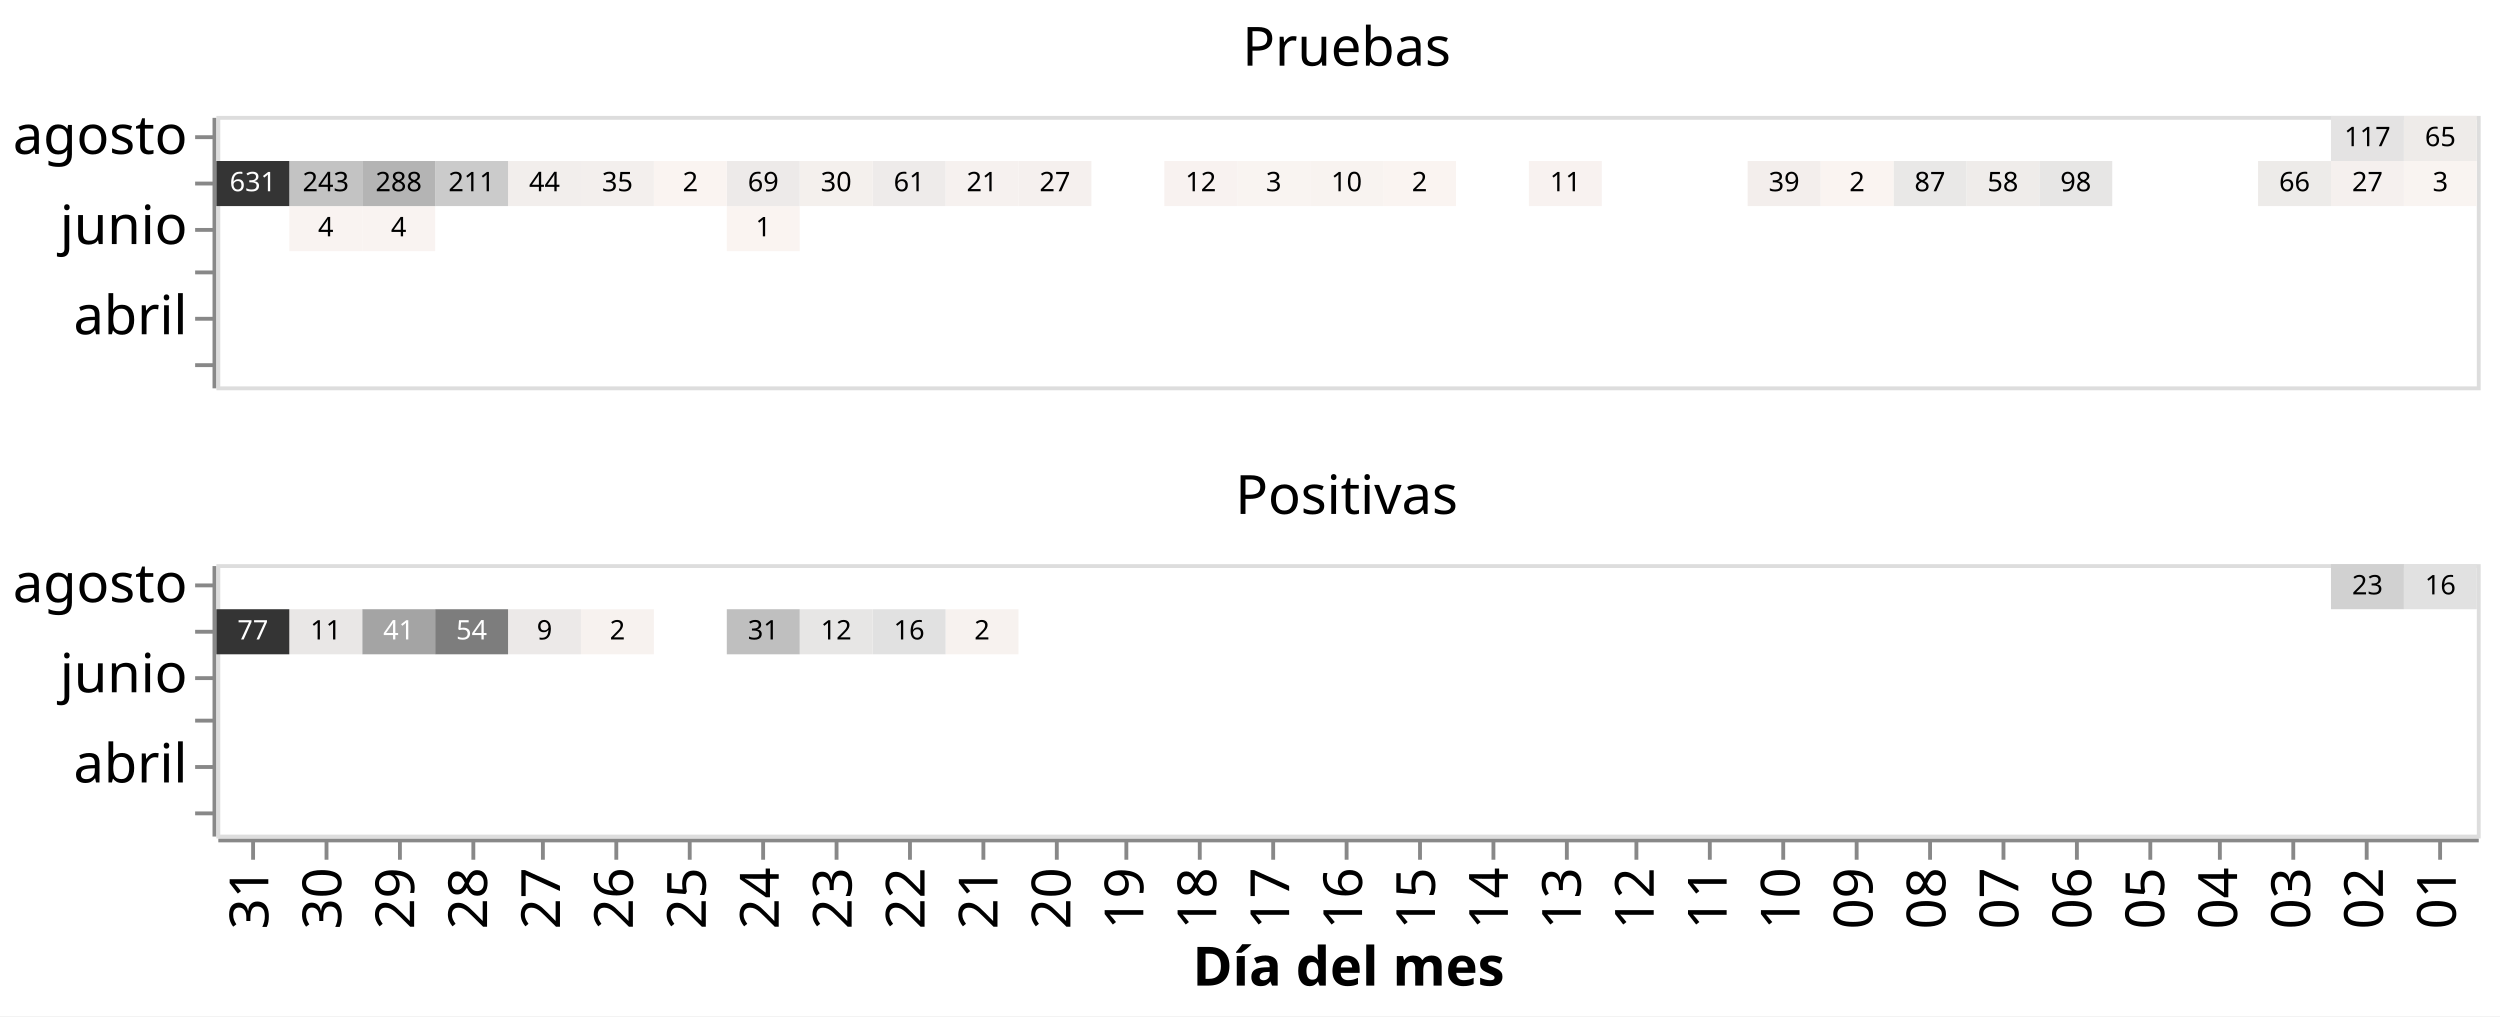
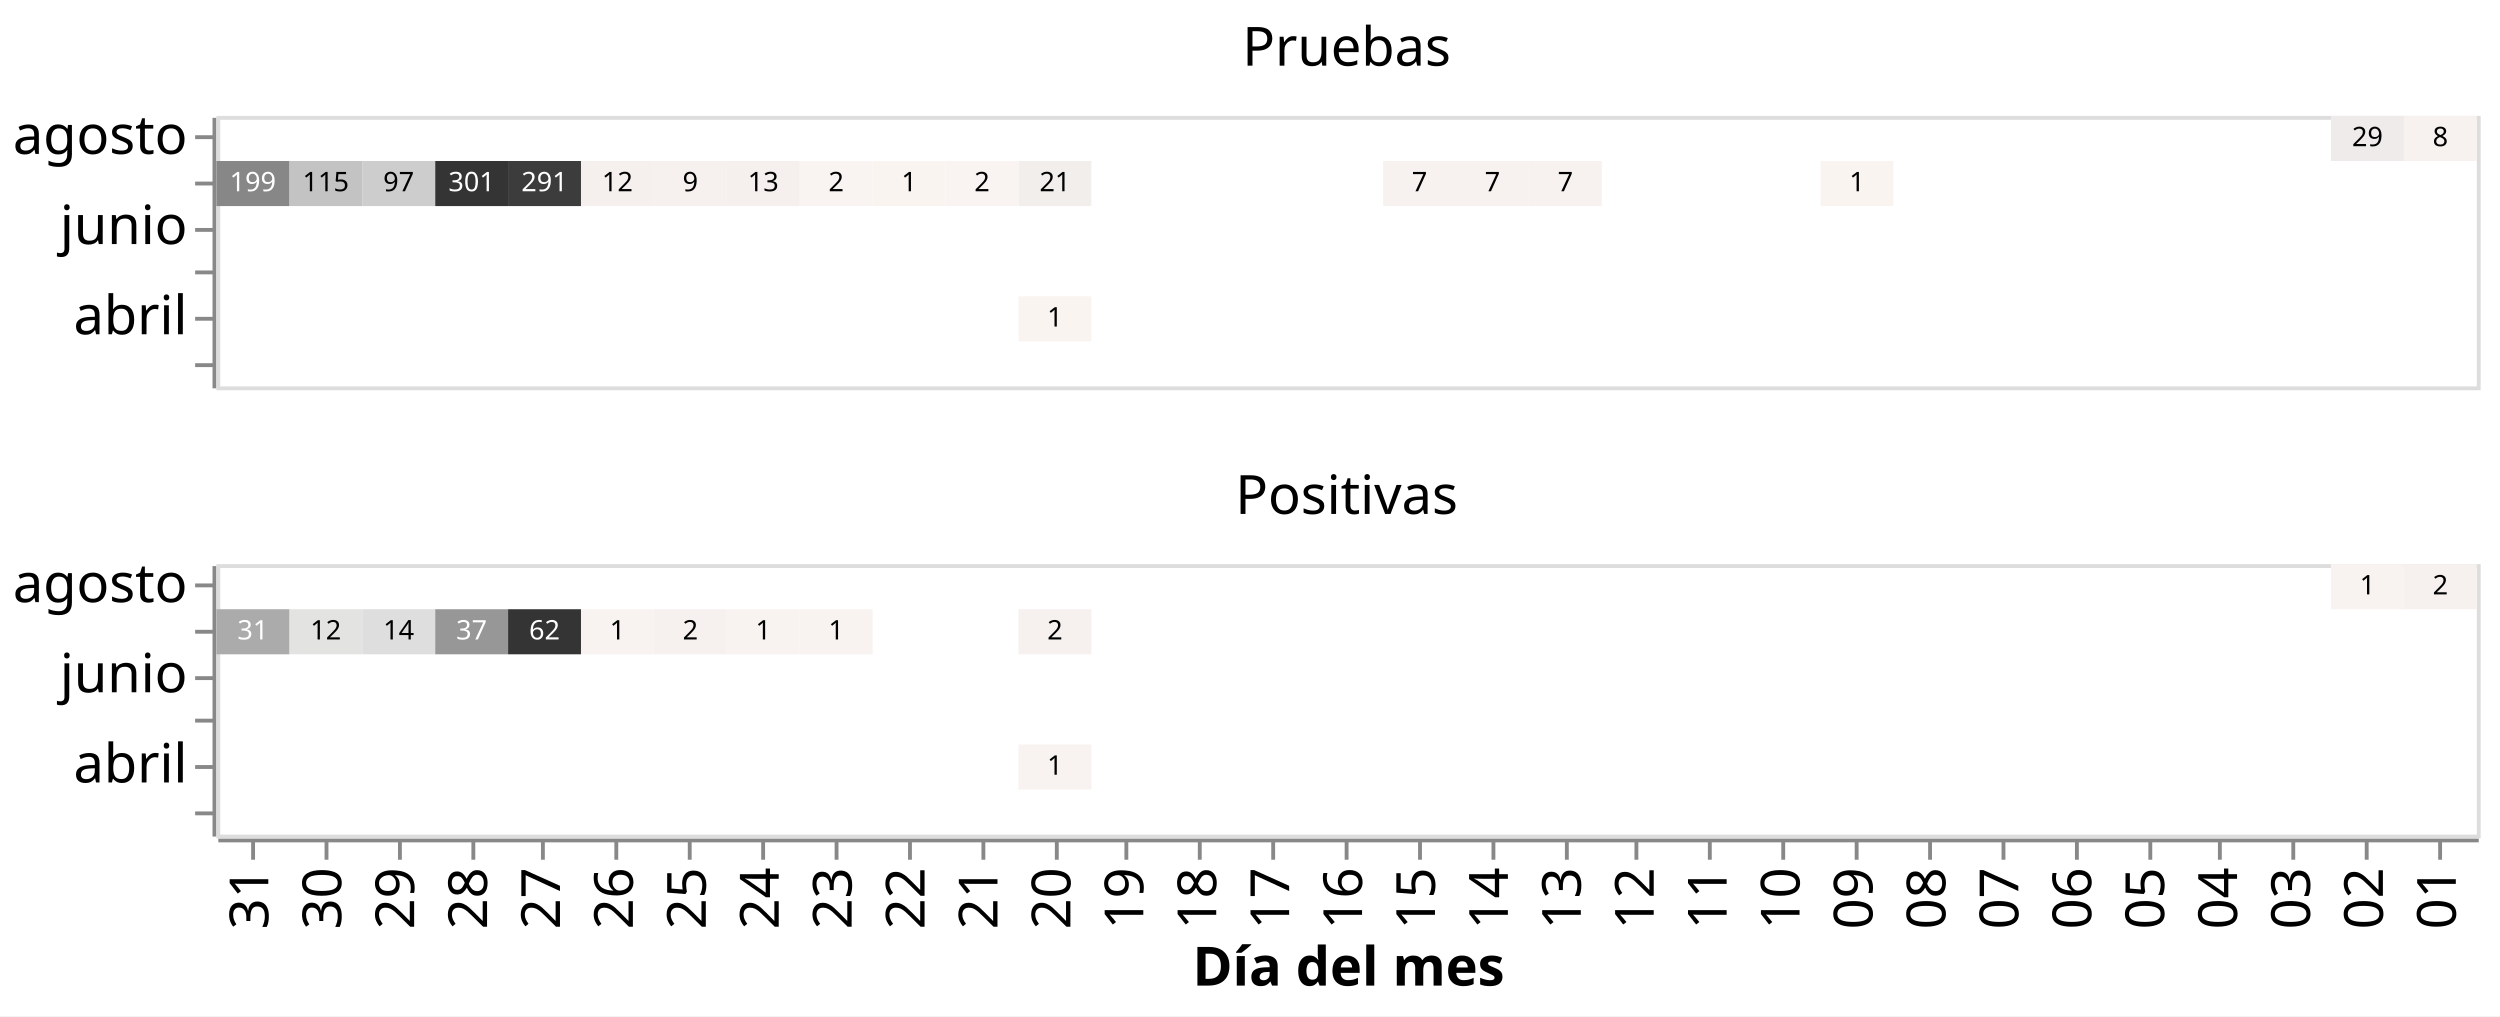
<svg xmlns="http://www.w3.org/2000/svg" class="marks" width="647" height="263" viewBox="0 0 647 263" version="1.1">
  <rect width="647" height="263" style="fill: white;" />
  <g transform="translate(56,30)">
    <g class="mark-group role-frame root">
      <g transform="translate(0,0)">
        <path class="background" d="M0,0h0v0h0Z" style="fill: none;" />
        <g>
          <g class="mark-group role-row-header row_header">
            <g transform="translate(-1,0)">
              <path class="background" d="M0,0h0v70h0Z" style="fill: none;" />
              <g>
                <g class="mark-group role-axis">
                  <g transform="translate(0.5,0.5)">
                    <path class="background" d="M0,0h0v0h0Z" style="pointer-events: none; fill: none;" />
                    <g>
                      <g class="mark-rule role-axis-tick" style="pointer-events: none;">
                        <line transform="translate(0,5)" x2="-5" y2="0" style="fill: none; stroke: #888; stroke-width: 1; opacity: 1;" />
                        <line transform="translate(0,17)" x2="-5" y2="0" style="fill: none; stroke: #888; stroke-width: 1; opacity: 1;" />
                        <line transform="translate(0,29)" x2="-5" y2="0" style="fill: none; stroke: #888; stroke-width: 1; opacity: 1;" />
                        <line transform="translate(0,40)" x2="-5" y2="0" style="fill: none; stroke: #888; stroke-width: 1; opacity: 1;" />
                        <line transform="translate(0,52)" x2="-5" y2="0" style="fill: none; stroke: #888; stroke-width: 1; opacity: 1;" />
                        <line transform="translate(0,64)" x2="-5" y2="0" style="fill: none; stroke: #888; stroke-width: 1; opacity: 1;" />
                      </g>
                      <g class="mark-text role-axis-label" style="pointer-events: none;">
                        <text text-anchor="end" transform="translate(-7,9.333333)" style="font-family: sans-serif; font-size: 14px; fill: #000; opacity: 1;">agosto</text>
                        <text text-anchor="end" transform="translate(-7,21)" style="font-family: sans-serif; font-size: 14px; fill: #000; opacity: 0;">julio</text>
                        <text text-anchor="end" transform="translate(-7,32.66667)" style="font-family: sans-serif; font-size: 14px; fill: #000; opacity: 1;">junio</text>
                        <text text-anchor="end" transform="translate(-7,44.33333)" style="font-family: sans-serif; font-size: 14px; fill: #000; opacity: 0;">mayo</text>
                        <text text-anchor="end" transform="translate(-7,56)" style="font-family: sans-serif; font-size: 14px; fill: #000; opacity: 1;">abril</text>
                        <text text-anchor="end" transform="translate(-7,67.66667)" style="font-family: sans-serif; font-size: 14px; fill: #000; opacity: 0;">marzo</text>
                      </g>
                      <g class="mark-rule role-axis-domain" style="pointer-events: none;">
                        <line transform="translate(0,0)" x2="0" y2="70" style="fill: none; stroke: #888; stroke-width: 1; opacity: 1;" />
                      </g>
                    </g>
                    <path class="foreground" d="" style="pointer-events: none; display: none; fill: none;" />
                  </g>
                </g>
              </g>
              <path class="foreground" d="" style="display: none; fill: none;" />
            </g>
            <g transform="translate(-1,116)">
              <path class="background" d="M0,0h0v70h0Z" style="fill: none;" />
              <g>
                <g class="mark-group role-axis">
                  <g transform="translate(0.5,0.5)">
                    <path class="background" d="M0,0h0v0h0Z" style="pointer-events: none; fill: none;" />
                    <g>
                      <g class="mark-rule role-axis-tick" style="pointer-events: none;">
                        <line transform="translate(0,5)" x2="-5" y2="0" style="fill: none; stroke: #888; stroke-width: 1; opacity: 1;" />
                        <line transform="translate(0,17)" x2="-5" y2="0" style="fill: none; stroke: #888; stroke-width: 1; opacity: 1;" />
                        <line transform="translate(0,29)" x2="-5" y2="0" style="fill: none; stroke: #888; stroke-width: 1; opacity: 1;" />
                        <line transform="translate(0,40)" x2="-5" y2="0" style="fill: none; stroke: #888; stroke-width: 1; opacity: 1;" />
                        <line transform="translate(0,52)" x2="-5" y2="0" style="fill: none; stroke: #888; stroke-width: 1; opacity: 1;" />
                        <line transform="translate(0,64)" x2="-5" y2="0" style="fill: none; stroke: #888; stroke-width: 1; opacity: 1;" />
                      </g>
                      <g class="mark-text role-axis-label" style="pointer-events: none;">
                        <text text-anchor="end" transform="translate(-7,9.333333)" style="font-family: sans-serif; font-size: 14px; fill: #000; opacity: 1;">agosto</text>
                        <text text-anchor="end" transform="translate(-7,21)" style="font-family: sans-serif; font-size: 14px; fill: #000; opacity: 0;">julio</text>
                        <text text-anchor="end" transform="translate(-7,32.66667)" style="font-family: sans-serif; font-size: 14px; fill: #000; opacity: 1;">junio</text>
                        <text text-anchor="end" transform="translate(-7,44.33333)" style="font-family: sans-serif; font-size: 14px; fill: #000; opacity: 0;">mayo</text>
                        <text text-anchor="end" transform="translate(-7,56)" style="font-family: sans-serif; font-size: 14px; fill: #000; opacity: 1;">abril</text>
                        <text text-anchor="end" transform="translate(-7,67.66667)" style="font-family: sans-serif; font-size: 14px; fill: #000; opacity: 0;">marzo</text>
                      </g>
                      <g class="mark-rule role-axis-domain" style="pointer-events: none;">
                        <line transform="translate(0,0)" x2="0" y2="70" style="fill: none; stroke: #888; stroke-width: 1; opacity: 1;" />
                      </g>
                    </g>
                    <path class="foreground" d="" style="pointer-events: none; display: none; fill: none;" />
                  </g>
                </g>
              </g>
              <path class="foreground" d="" style="display: none; fill: none;" />
            </g>
          </g>
          <g class="mark-group role-column-footer column_footer">
            <g transform="translate(0,187)">
              <path class="background" d="M0,0h585v0h-585Z" style="fill: none;" />
              <g>
                <g class="mark-group role-axis">
                  <g transform="translate(0.5,0.5)">
                    <path class="background" d="M0,0h0v0h0Z" style="pointer-events: none; fill: none;" />
                    <g>
                      <g class="mark-rule role-axis-tick" style="pointer-events: none;">
                        <line transform="translate(9,0)" x2="0" y2="5" style="fill: none; stroke: #888; stroke-width: 1; opacity: 1;" />
                        <line transform="translate(28,0)" x2="0" y2="5" style="fill: none; stroke: #888; stroke-width: 1; opacity: 1;" />
                        <line transform="translate(47,0)" x2="0" y2="5" style="fill: none; stroke: #888; stroke-width: 1; opacity: 1;" />
                        <line transform="translate(66,0)" x2="0" y2="5" style="fill: none; stroke: #888; stroke-width: 1; opacity: 1;" />
                        <line transform="translate(84,0)" x2="0" y2="5" style="fill: none; stroke: #888; stroke-width: 1; opacity: 1;" />
                        <line transform="translate(103,0)" x2="0" y2="5" style="fill: none; stroke: #888; stroke-width: 1; opacity: 1;" />
                        <line transform="translate(122,0)" x2="0" y2="5" style="fill: none; stroke: #888; stroke-width: 1; opacity: 1;" />
                        <line transform="translate(141,0)" x2="0" y2="5" style="fill: none; stroke: #888; stroke-width: 1; opacity: 1;" />
                        <line transform="translate(160,0)" x2="0" y2="5" style="fill: none; stroke: #888; stroke-width: 1; opacity: 1;" />
                        <line transform="translate(179,0)" x2="0" y2="5" style="fill: none; stroke: #888; stroke-width: 1; opacity: 1;" />
                        <line transform="translate(198,0)" x2="0" y2="5" style="fill: none; stroke: #888; stroke-width: 1; opacity: 1;" />
                        <line transform="translate(217,0)" x2="0" y2="5" style="fill: none; stroke: #888; stroke-width: 1; opacity: 1;" />
                        <line transform="translate(235,0)" x2="0" y2="5" style="fill: none; stroke: #888; stroke-width: 1; opacity: 1;" />
                        <line transform="translate(254,0)" x2="0" y2="5" style="fill: none; stroke: #888; stroke-width: 1; opacity: 1;" />
                        <line transform="translate(273,0)" x2="0" y2="5" style="fill: none; stroke: #888; stroke-width: 1; opacity: 1;" />
                        <line transform="translate(292,0)" x2="0" y2="5" style="fill: none; stroke: #888; stroke-width: 1; opacity: 1;" />
                        <line transform="translate(311,0)" x2="0" y2="5" style="fill: none; stroke: #888; stroke-width: 1; opacity: 1;" />
                        <line transform="translate(330,0)" x2="0" y2="5" style="fill: none; stroke: #888; stroke-width: 1; opacity: 1;" />
                        <line transform="translate(349,0)" x2="0" y2="5" style="fill: none; stroke: #888; stroke-width: 1; opacity: 1;" />
                        <line transform="translate(367,0)" x2="0" y2="5" style="fill: none; stroke: #888; stroke-width: 1; opacity: 1;" />
                        <line transform="translate(386,0)" x2="0" y2="5" style="fill: none; stroke: #888; stroke-width: 1; opacity: 1;" />
                        <line transform="translate(405,0)" x2="0" y2="5" style="fill: none; stroke: #888; stroke-width: 1; opacity: 1;" />
                        <line transform="translate(424,0)" x2="0" y2="5" style="fill: none; stroke: #888; stroke-width: 1; opacity: 1;" />
                        <line transform="translate(443,0)" x2="0" y2="5" style="fill: none; stroke: #888; stroke-width: 1; opacity: 1;" />
                        <line transform="translate(462,0)" x2="0" y2="5" style="fill: none; stroke: #888; stroke-width: 1; opacity: 1;" />
                        <line transform="translate(481,0)" x2="0" y2="5" style="fill: none; stroke: #888; stroke-width: 1; opacity: 1;" />
                        <line transform="translate(500,0)" x2="0" y2="5" style="fill: none; stroke: #888; stroke-width: 1; opacity: 1;" />
                        <line transform="translate(518,0)" x2="0" y2="5" style="fill: none; stroke: #888; stroke-width: 1; opacity: 1;" />
                        <line transform="translate(537,0)" x2="0" y2="5" style="fill: none; stroke: #888; stroke-width: 1; opacity: 1;" />
                        <line transform="translate(556,0)" x2="0" y2="5" style="fill: none; stroke: #888; stroke-width: 1; opacity: 1;" />
                        <line transform="translate(575,0)" x2="0" y2="5" style="fill: none; stroke: #888; stroke-width: 1; opacity: 1;" />
                      </g>
                      <g class="mark-text role-axis-label" style="pointer-events: none;">
                        <text text-anchor="end" transform="translate(8.935484,7) rotate(270) translate(0,4)" style="font-family: sans-serif; font-size: 14px; fill: #000; opacity: 1;">31</text>
                        <text text-anchor="end" transform="translate(27.80645,7) rotate(270) translate(0,4)" style="font-family: sans-serif; font-size: 14px; fill: #000; opacity: 1;">30</text>
                        <text text-anchor="end" transform="translate(46.67742,7) rotate(270) translate(0,4)" style="font-family: sans-serif; font-size: 14px; fill: #000; opacity: 1;">29</text>
                        <text text-anchor="end" transform="translate(65.54839,7) rotate(270) translate(0,4)" style="font-family: sans-serif; font-size: 14px; fill: #000; opacity: 1;">28</text>
                        <text text-anchor="end" transform="translate(84.41935,7) rotate(270) translate(0,4)" style="font-family: sans-serif; font-size: 14px; fill: #000; opacity: 1;">27</text>
                        <text text-anchor="end" transform="translate(103.2903,7) rotate(270) translate(0,4)" style="font-family: sans-serif; font-size: 14px; fill: #000; opacity: 1;">26</text>
                        <text text-anchor="end" transform="translate(122.1613,7) rotate(270) translate(0,4)" style="font-family: sans-serif; font-size: 14px; fill: #000; opacity: 1;">25</text>
                        <text text-anchor="end" transform="translate(141.0323,7) rotate(270) translate(0,4)" style="font-family: sans-serif; font-size: 14px; fill: #000; opacity: 1;">24</text>
                        <text text-anchor="end" transform="translate(159.9032,7) rotate(270) translate(0,4)" style="font-family: sans-serif; font-size: 14px; fill: #000; opacity: 1;">23</text>
                        <text text-anchor="end" transform="translate(178.7742,7) rotate(270) translate(0,4)" style="font-family: sans-serif; font-size: 14px; fill: #000; opacity: 1;">22</text>
                        <text text-anchor="end" transform="translate(197.6452,7) rotate(270) translate(0,4)" style="font-family: sans-serif; font-size: 14px; fill: #000; opacity: 1;">21</text>
                        <text text-anchor="end" transform="translate(216.5161,7) rotate(270) translate(0,4)" style="font-family: sans-serif; font-size: 14px; fill: #000; opacity: 1;">20</text>
                        <text text-anchor="end" transform="translate(235.3871,7) rotate(270) translate(0,4)" style="font-family: sans-serif; font-size: 14px; fill: #000; opacity: 1;">19</text>
                        <text text-anchor="end" transform="translate(254.2581,7) rotate(270) translate(0,4)" style="font-family: sans-serif; font-size: 14px; fill: #000; opacity: 1;">18</text>
                        <text text-anchor="end" transform="translate(273.129,7) rotate(270) translate(0,4)" style="font-family: sans-serif; font-size: 14px; fill: #000; opacity: 1;">17</text>
                        <text text-anchor="end" transform="translate(292,7) rotate(270) translate(0,4)" style="font-family: sans-serif; font-size: 14px; fill: #000; opacity: 1;">16</text>
                        <text text-anchor="end" transform="translate(310.871,7) rotate(270) translate(0,4)" style="font-family: sans-serif; font-size: 14px; fill: #000; opacity: 1;">15</text>
                        <text text-anchor="end" transform="translate(329.7419,7) rotate(270) translate(0,4)" style="font-family: sans-serif; font-size: 14px; fill: #000; opacity: 1;">14</text>
                        <text text-anchor="end" transform="translate(348.6129,7) rotate(270) translate(0,4)" style="font-family: sans-serif; font-size: 14px; fill: #000; opacity: 1;">13</text>
                        <text text-anchor="end" transform="translate(367.4839,7) rotate(270) translate(0,4)" style="font-family: sans-serif; font-size: 14px; fill: #000; opacity: 1;">12</text>
                        <text text-anchor="end" transform="translate(386.3548,7) rotate(270) translate(0,4)" style="font-family: sans-serif; font-size: 14px; fill: #000; opacity: 1;">11</text>
                        <text text-anchor="end" transform="translate(405.2258,7) rotate(270) translate(0,4)" style="font-family: sans-serif; font-size: 14px; fill: #000; opacity: 1;">10</text>
                        <text text-anchor="end" transform="translate(424.0968,7) rotate(270) translate(0,4)" style="font-family: sans-serif; font-size: 14px; fill: #000; opacity: 1;">09</text>
                        <text text-anchor="end" transform="translate(442.9677,7) rotate(270) translate(0,4)" style="font-family: sans-serif; font-size: 14px; fill: #000; opacity: 1;">08</text>
                        <text text-anchor="end" transform="translate(461.8387,7) rotate(270) translate(0,4)" style="font-family: sans-serif; font-size: 14px; fill: #000; opacity: 1;">07</text>
                        <text text-anchor="end" transform="translate(480.7097,7) rotate(270) translate(0,4)" style="font-family: sans-serif; font-size: 14px; fill: #000; opacity: 1;">06</text>
                        <text text-anchor="end" transform="translate(499.5806,7) rotate(270) translate(0,4)" style="font-family: sans-serif; font-size: 14px; fill: #000; opacity: 1;">05</text>
                        <text text-anchor="end" transform="translate(518.4516,7) rotate(270) translate(0,4)" style="font-family: sans-serif; font-size: 14px; fill: #000; opacity: 1;">04</text>
                        <text text-anchor="end" transform="translate(537.3226,7) rotate(270) translate(0,4)" style="font-family: sans-serif; font-size: 14px; fill: #000; opacity: 1;">03</text>
                        <text text-anchor="end" transform="translate(556.1935,7) rotate(270) translate(0,4)" style="font-family: sans-serif; font-size: 14px; fill: #000; opacity: 1;">02</text>
                        <text text-anchor="end" transform="translate(575.0645,7) rotate(270) translate(0,4)" style="font-family: sans-serif; font-size: 14px; fill: #000; opacity: 1;">01</text>
                      </g>
                      <g class="mark-rule role-axis-domain" style="pointer-events: none;">
                        <line transform="translate(0,0)" x2="585" y2="0" style="fill: none; stroke: #888; stroke-width: 1; opacity: 1;" />
                      </g>
                      <g class="mark-text role-axis-title" style="pointer-events: none;">
                        <text text-anchor="middle" transform="translate(292.5,37.57227)" style="font-family: sans-serif; font-size: 14px; font-weight: bold; fill: #000; opacity: 1;">Día del mes</text>
                      </g>
                    </g>
                    <path class="foreground" d="" style="pointer-events: none; display: none; fill: none;" />
                  </g>
                </g>
              </g>
              <path class="foreground" d="" style="display: none; fill: none;" />
            </g>
          </g>
          <g class="mark-group role-scope cell">
            <g transform="translate(0,0)">
              <path class="background" d="M0.5,0.5h585v70h-585Z" style="fill: none; stroke: #ddd;" />
              <g>
                <g class="mark-rect role-mark child_layer_0_marks">
-                   <path d="M132.097,23.333h18.871v11.667h-18.871Z" style="fill: rgb(250, 244, 241);" />
-                   <path d="M37.742,23.333h18.871v11.667h-18.871Z" style="fill: rgb(249, 243, 241);" />
-                   <path d="M18.871,23.333h18.871v11.667h-18.871Z" style="fill: rgb(249, 243, 241);" />
-                   <path d="M566.129,11.667h18.871v11.667h-18.871Z" style="fill: rgb(249, 244, 241);" />
-                   <path d="M547.258,11.667h18.871v11.667h-18.871Z" style="fill: rgb(245, 240, 238);" />
-                   <path d="M528.387,11.667h18.871v11.667h-18.871Z" style="fill: rgb(237, 235, 233);" />
-                   <path d="M471.774,11.667h18.871v11.667h-18.871Z" style="fill: rgb(231, 230, 229);" />
-                   <path d="M452.903,11.667h18.871v11.667h-18.871Z" style="fill: rgb(239, 236, 234);" />
-                   <path d="M434.032,11.667h18.871v11.667h-18.871Z" style="fill: rgb(233, 232, 231);" />
+                   <path d="M207.581,46.667h18.871v11.667h-18.871Z" style="fill: rgb(250, 244, 241);" />
                  <path d="M415.161,11.667h18.871v11.667h-18.871Z" style="fill: rgb(250, 244, 241);" />
-                   <path d="M396.29,11.667h18.871v11.667h-18.871Z" style="fill: rgb(243, 238, 236);" />
-                   <path d="M339.677,11.667h18.871v11.667h-18.871Z" style="fill: rgb(248, 242, 240);" />
-                   <path d="M301.935,11.667h18.871v11.667h-18.871Z" style="fill: rgb(250, 244, 241);" />
-                   <path d="M283.065,11.667h18.871v11.667h-18.871Z" style="fill: rgb(248, 243, 240);" />
-                   <path d="M264.194,11.667h18.871v11.667h-18.871Z" style="fill: rgb(249, 244, 241);" />
-                   <path d="M245.323,11.667h18.871v11.667h-18.871Z" style="fill: rgb(248, 242, 240);" />
-                   <path d="M207.581,11.667h18.871v11.667h-18.871Z" style="fill: rgb(245, 240, 238);" />
-                   <path d="M188.71,11.667h18.871v11.667h-18.871Z" style="fill: rgb(246, 241, 239);" />
-                   <path d="M169.839,11.667h18.871v11.667h-18.871Z" style="fill: rgb(238, 235, 234);" />
-                   <path d="M150.968,11.667h18.871v11.667h-18.871Z" style="fill: rgb(244, 240, 237);" />
-                   <path d="M132.097,11.667h18.871v11.667h-18.871Z" style="fill: rgb(237, 234, 233);" />
-                   <path d="M113.226,11.667h18.871v11.667h-18.871Z" style="fill: rgb(250, 244, 241);" />
-                   <path d="M94.355,11.667h18.871v11.667h-18.871Z" style="fill: rgb(243, 239, 237);" />
-                   <path d="M75.484,11.667h18.871v11.667h-18.871Z" style="fill: rgb(242, 238, 236);" />
-                   <path d="M56.613,11.667h18.871v11.667h-18.871Z" style="fill: rgb(203, 203, 203);" />
-                   <path d="M37.742,11.667h18.871v11.667h-18.871Z" style="fill: rgb(180, 180, 180);" />
+                   <path d="M339.677,11.667h18.871v11.667h-18.871Z" style="fill: rgb(247, 242, 239);" />
+                   <path d="M320.806,11.667h18.871v11.667h-18.871Z" style="fill: rgb(247, 242, 239);" />
+                   <path d="M301.935,11.667h18.871v11.667h-18.871Z" style="fill: rgb(247, 242, 239);" />
+                   <path d="M207.581,11.667h18.871v11.667h-18.871Z" style="fill: rgb(242, 238, 236);" />
+                   <path d="M188.71,11.667h18.871v11.667h-18.871Z" style="fill: rgb(249, 243, 241);" />
+                   <path d="M169.839,11.667h18.871v11.667h-18.871Z" style="fill: rgb(250, 244, 241);" />
+                   <path d="M150.968,11.667h18.871v11.667h-18.871Z" style="fill: rgb(249, 243, 241);" />
+                   <path d="M132.097,11.667h18.871v11.667h-18.871Z" style="fill: rgb(245, 240, 238);" />
+                   <path d="M113.226,11.667h18.871v11.667h-18.871Z" style="fill: rgb(246, 241, 239);" />
+                   <path d="M94.355,11.667h18.871v11.667h-18.871Z" style="fill: rgb(245, 240, 238);" />
+                   <path d="M75.484,11.667h18.871v11.667h-18.871Z" style="fill: rgb(60, 60, 60);" />
+                   <path d="M56.613,11.667h18.871v11.667h-18.871Z" style="fill: rgb(52, 52, 52);" />
+                   <path d="M37.742,11.667h18.871v11.667h-18.871Z" style="fill: rgb(205, 205, 205);" />
                  <path d="M18.871,11.667h18.871v11.667h-18.871Z" style="fill: rgb(195, 195, 195);" />
-                   <path d="M0,11.667h18.871v11.667h-18.871Z" style="fill: rgb(52, 52, 52);" />
-                   <path d="M566.129,0h18.871v11.667h-18.871Z" style="fill: rgb(238, 235, 233);" />
-                   <path d="M547.258,0h18.871v11.667h-18.871Z" style="fill: rgb(228, 227, 227);" />
+                   <path d="M0,11.667h18.871v11.667h-18.871Z" style="fill: rgb(135, 135, 135);" />
+                   <path d="M566.129,0h18.871v11.667h-18.871Z" style="fill: rgb(247, 242, 239);" />
+                   <path d="M547.258,0h18.871v11.667h-18.871Z" style="fill: rgb(238, 235, 234);" />
                </g>
                <g class="mark-text role-mark child_layer_1_marks">
-                   <text text-anchor="middle" transform="translate(141.5323,31.16667)" style="font-family: sans-serif; font-size: 7px; fill: black;">1</text>
-                   <text text-anchor="middle" transform="translate(47.17742,31.16667)" style="font-family: sans-serif; font-size: 7px; fill: black;">4</text>
-                   <text text-anchor="middle" transform="translate(28.30645,31.16667)" style="font-family: sans-serif; font-size: 7px; fill: black;">4</text>
-                   <text text-anchor="middle" transform="translate(575.5645,19.5)" style="font-family: sans-serif; font-size: 7px; fill: black;">3</text>
-                   <text text-anchor="middle" transform="translate(556.6935,19.5)" style="font-family: sans-serif; font-size: 7px; fill: black;">27</text>
-                   <text text-anchor="middle" transform="translate(537.8226,19.5)" style="font-family: sans-serif; font-size: 7px; fill: black;">66</text>
-                   <text text-anchor="middle" transform="translate(481.2097,19.5)" style="font-family: sans-serif; font-size: 7px; fill: black;">98</text>
-                   <text text-anchor="middle" transform="translate(462.3387,19.5)" style="font-family: sans-serif; font-size: 7px; fill: black;">58</text>
-                   <text text-anchor="middle" transform="translate(443.4677,19.5)" style="font-family: sans-serif; font-size: 7px; fill: black;">87</text>
-                   <text text-anchor="middle" transform="translate(424.5968,19.5)" style="font-family: sans-serif; font-size: 7px; fill: black;">2</text>
-                   <text text-anchor="middle" transform="translate(405.7258,19.5)" style="font-family: sans-serif; font-size: 7px; fill: black;">39</text>
-                   <text text-anchor="middle" transform="translate(349.1129,19.5)" style="font-family: sans-serif; font-size: 7px; fill: black;">11</text>
-                   <text text-anchor="middle" transform="translate(311.371,19.5)" style="font-family: sans-serif; font-size: 7px; fill: black;">2</text>
-                   <text text-anchor="middle" transform="translate(292.5,19.5)" style="font-family: sans-serif; font-size: 7px; fill: black;">10</text>
-                   <text text-anchor="middle" transform="translate(273.629,19.5)" style="font-family: sans-serif; font-size: 7px; fill: black;">3</text>
-                   <text text-anchor="middle" transform="translate(254.7581,19.5)" style="font-family: sans-serif; font-size: 7px; fill: black;">12</text>
-                   <text text-anchor="middle" transform="translate(217.0161,19.5)" style="font-family: sans-serif; font-size: 7px; fill: black;">27</text>
-                   <text text-anchor="middle" transform="translate(198.1452,19.5)" style="font-family: sans-serif; font-size: 7px; fill: black;">21</text>
-                   <text text-anchor="middle" transform="translate(179.2742,19.5)" style="font-family: sans-serif; font-size: 7px; fill: black;">61</text>
-                   <text text-anchor="middle" transform="translate(160.4032,19.5)" style="font-family: sans-serif; font-size: 7px; fill: black;">30</text>
-                   <text text-anchor="middle" transform="translate(141.5323,19.5)" style="font-family: sans-serif; font-size: 7px; fill: black;">69</text>
-                   <text text-anchor="middle" transform="translate(122.6613,19.5)" style="font-family: sans-serif; font-size: 7px; fill: black;">2</text>
-                   <text text-anchor="middle" transform="translate(103.7903,19.5)" style="font-family: sans-serif; font-size: 7px; fill: black;">35</text>
-                   <text text-anchor="middle" transform="translate(84.91935,19.5)" style="font-family: sans-serif; font-size: 7px; fill: black;">44</text>
-                   <text text-anchor="middle" transform="translate(66.04839,19.5)" style="font-family: sans-serif; font-size: 7px; fill: black;">211</text>
-                   <text text-anchor="middle" transform="translate(47.17742,19.5)" style="font-family: sans-serif; font-size: 7px; fill: black;">288</text>
-                   <text text-anchor="middle" transform="translate(28.30645,19.5)" style="font-family: sans-serif; font-size: 7px; fill: black;">243</text>
-                   <text text-anchor="middle" transform="translate(9.435484,19.5)" style="font-family: sans-serif; font-size: 7px; fill: white;">631</text>
-                   <text text-anchor="middle" transform="translate(575.5645,7.833333)" style="font-family: sans-serif; font-size: 7px; fill: black;">65</text>
-                   <text text-anchor="middle" transform="translate(556.6935,7.833333)" style="font-family: sans-serif; font-size: 7px; fill: black;">117</text>
+                   <text text-anchor="middle" transform="translate(217.0161,54.5)" style="font-family: sans-serif; font-size: 7px; fill: black;">1</text>
+                   <text text-anchor="middle" transform="translate(424.5968,19.5)" style="font-family: sans-serif; font-size: 7px; fill: black;">1</text>
+                   <text text-anchor="middle" transform="translate(349.1129,19.5)" style="font-family: sans-serif; font-size: 7px; fill: black;">7</text>
+                   <text text-anchor="middle" transform="translate(330.2419,19.5)" style="font-family: sans-serif; font-size: 7px; fill: black;">7</text>
+                   <text text-anchor="middle" transform="translate(311.371,19.5)" style="font-family: sans-serif; font-size: 7px; fill: black;">7</text>
+                   <text text-anchor="middle" transform="translate(217.0161,19.5)" style="font-family: sans-serif; font-size: 7px; fill: black;">21</text>
+                   <text text-anchor="middle" transform="translate(198.1452,19.5)" style="font-family: sans-serif; font-size: 7px; fill: black;">2</text>
+                   <text text-anchor="middle" transform="translate(179.2742,19.5)" style="font-family: sans-serif; font-size: 7px; fill: black;">1</text>
+                   <text text-anchor="middle" transform="translate(160.4032,19.5)" style="font-family: sans-serif; font-size: 7px; fill: black;">2</text>
+                   <text text-anchor="middle" transform="translate(141.5323,19.5)" style="font-family: sans-serif; font-size: 7px; fill: black;">13</text>
+                   <text text-anchor="middle" transform="translate(122.6613,19.5)" style="font-family: sans-serif; font-size: 7px; fill: black;">9</text>
+                   <text text-anchor="middle" transform="translate(103.7903,19.5)" style="font-family: sans-serif; font-size: 7px; fill: black;">12</text>
+                   <text text-anchor="middle" transform="translate(84.91935,19.5)" style="font-family: sans-serif; font-size: 7px; fill: white;">291</text>
+                   <text text-anchor="middle" transform="translate(66.04839,19.5)" style="font-family: sans-serif; font-size: 7px; fill: white;">301</text>
+                   <text text-anchor="middle" transform="translate(47.17742,19.5)" style="font-family: sans-serif; font-size: 7px; fill: black;">97</text>
+                   <text text-anchor="middle" transform="translate(28.30645,19.5)" style="font-family: sans-serif; font-size: 7px; fill: black;">115</text>
+                   <text text-anchor="middle" transform="translate(9.435484,19.5)" style="font-family: sans-serif; font-size: 7px; fill: white;">199</text>
+                   <text text-anchor="middle" transform="translate(575.5645,7.833333)" style="font-family: sans-serif; font-size: 7px; fill: black;">8</text>
+                   <text text-anchor="middle" transform="translate(556.6935,7.833333)" style="font-family: sans-serif; font-size: 7px; fill: black;">29</text>
                </g>
                <g class="mark-group role-title">
                  <g transform="translate(292.5,-24)">
                    <path class="background" d="M0,0h0v0h0Z" style="pointer-events: none; fill: none;" />
                    <g>
                      <g class="mark-text role-title-text" style="pointer-events: none;">
                        <text text-anchor="middle" transform="translate(0,11)" style="font-family: sans-serif; font-size: 14px; fill: #000; opacity: 1;">Pruebas</text>
                      </g>
                    </g>
                    <path class="foreground" d="" style="pointer-events: none; display: none; fill: none;" />
                  </g>
                </g>
              </g>
              <path class="foreground" d="" style="display: none; fill: none;" />
            </g>
            <g transform="translate(0,116)">
              <path class="background" d="M0.5,0.5h585v70h-585Z" style="fill: none; stroke: #ddd;" />
              <g>
                <g class="mark-rect role-mark child_layer_0_marks">
-                   <path d="M188.71,11.667h18.871v11.667h-18.871Z" style="fill: rgb(247, 242, 239);" />
-                   <path d="M169.839,11.667h18.871v11.667h-18.871Z" style="fill: rgb(225, 225, 225);" />
-                   <path d="M150.968,11.667h18.871v11.667h-18.871Z" style="fill: rgb(231, 230, 229);" />
-                   <path d="M132.097,11.667h18.871v11.667h-18.871Z" style="fill: rgb(191, 191, 191);" />
-                   <path d="M94.355,11.667h18.871v11.667h-18.871Z" style="fill: rgb(247, 242, 239);" />
-                   <path d="M75.484,11.667h18.871v11.667h-18.871Z" style="fill: rgb(236, 233, 232);" />
-                   <path d="M56.613,11.667h18.871v11.667h-18.871Z" style="fill: rgb(125, 125, 125);" />
-                   <path d="M37.742,11.667h18.871v11.667h-18.871Z" style="fill: rgb(164, 164, 164);" />
-                   <path d="M18.871,11.667h18.871v11.667h-18.871Z" style="fill: rgb(233, 231, 230);" />
-                   <path d="M0,11.667h18.871v11.667h-18.871Z" style="fill: rgb(52, 52, 52);" />
-                   <path d="M566.129,0h18.871v11.667h-18.871Z" style="fill: rgb(225, 225, 225);" />
-                   <path d="M547.258,0h18.871v11.667h-18.871Z" style="fill: rgb(209, 209, 209);" />
+                   <path d="M207.581,46.667h18.871v11.667h-18.871Z" style="fill: rgb(248, 243, 240);" />
+                   <path d="M207.581,11.667h18.871v11.667h-18.871Z" style="fill: rgb(246, 241, 239);" />
+                   <path d="M150.968,11.667h18.871v11.667h-18.871Z" style="fill: rgb(248, 243, 240);" />
+                   <path d="M132.097,11.667h18.871v11.667h-18.871Z" style="fill: rgb(248, 243, 240);" />
+                   <path d="M113.226,11.667h18.871v11.667h-18.871Z" style="fill: rgb(246, 241, 239);" />
+                   <path d="M94.355,11.667h18.871v11.667h-18.871Z" style="fill: rgb(248, 243, 240);" />
+                   <path d="M75.484,11.667h18.871v11.667h-18.871Z" style="fill: rgb(52, 52, 52);" />
+                   <path d="M56.613,11.667h18.871v11.667h-18.871Z" style="fill: rgb(151, 151, 151);" />
+                   <path d="M37.742,11.667h18.871v11.667h-18.871Z" style="fill: rgb(222, 222, 222);" />
+                   <path d="M18.871,11.667h18.871v11.667h-18.871Z" style="fill: rgb(227, 227, 226);" />
+                   <path d="M0,11.667h18.871v11.667h-18.871Z" style="fill: rgb(171, 171, 171);" />
+                   <path d="M566.129,0h18.871v11.667h-18.871Z" style="fill: rgb(246, 241, 239);" />
+                   <path d="M547.258,0h18.871v11.667h-18.871Z" style="fill: rgb(248, 243, 240);" />
                </g>
                <g class="mark-text role-mark child_layer_1_marks">
-                   <text text-anchor="middle" transform="translate(198.1452,19.5)" style="font-family: sans-serif; font-size: 7px; fill: black;">2</text>
-                   <text text-anchor="middle" transform="translate(179.2742,19.5)" style="font-family: sans-serif; font-size: 7px; fill: black;">16</text>
-                   <text text-anchor="middle" transform="translate(160.4032,19.5)" style="font-family: sans-serif; font-size: 7px; fill: black;">12</text>
-                   <text text-anchor="middle" transform="translate(141.5323,19.5)" style="font-family: sans-serif; font-size: 7px; fill: black;">31</text>
-                   <text text-anchor="middle" transform="translate(103.7903,19.5)" style="font-family: sans-serif; font-size: 7px; fill: black;">2</text>
-                   <text text-anchor="middle" transform="translate(84.91935,19.5)" style="font-family: sans-serif; font-size: 7px; fill: black;">9</text>
-                   <text text-anchor="middle" transform="translate(66.04839,19.5)" style="font-family: sans-serif; font-size: 7px; fill: white;">54</text>
-                   <text text-anchor="middle" transform="translate(47.17742,19.5)" style="font-family: sans-serif; font-size: 7px; fill: white;">41</text>
-                   <text text-anchor="middle" transform="translate(28.30645,19.5)" style="font-family: sans-serif; font-size: 7px; fill: black;">11</text>
-                   <text text-anchor="middle" transform="translate(9.435484,19.5)" style="font-family: sans-serif; font-size: 7px; fill: white;">77</text>
-                   <text text-anchor="middle" transform="translate(575.5645,7.833333)" style="font-family: sans-serif; font-size: 7px; fill: black;">16</text>
-                   <text text-anchor="middle" transform="translate(556.6935,7.833333)" style="font-family: sans-serif; font-size: 7px; fill: black;">23</text>
+                   <text text-anchor="middle" transform="translate(217.0161,54.5)" style="font-family: sans-serif; font-size: 7px; fill: black;">1</text>
+                   <text text-anchor="middle" transform="translate(217.0161,19.5)" style="font-family: sans-serif; font-size: 7px; fill: black;">2</text>
+                   <text text-anchor="middle" transform="translate(160.4032,19.5)" style="font-family: sans-serif; font-size: 7px; fill: black;">1</text>
+                   <text text-anchor="middle" transform="translate(141.5323,19.5)" style="font-family: sans-serif; font-size: 7px; fill: black;">1</text>
+                   <text text-anchor="middle" transform="translate(122.6613,19.5)" style="font-family: sans-serif; font-size: 7px; fill: black;">2</text>
+                   <text text-anchor="middle" transform="translate(103.7903,19.5)" style="font-family: sans-serif; font-size: 7px; fill: black;">1</text>
+                   <text text-anchor="middle" transform="translate(84.91935,19.5)" style="font-family: sans-serif; font-size: 7px; fill: white;">62</text>
+                   <text text-anchor="middle" transform="translate(66.04839,19.5)" style="font-family: sans-serif; font-size: 7px; fill: white;">37</text>
+                   <text text-anchor="middle" transform="translate(47.17742,19.5)" style="font-family: sans-serif; font-size: 7px; fill: black;">14</text>
+                   <text text-anchor="middle" transform="translate(28.30645,19.5)" style="font-family: sans-serif; font-size: 7px; fill: black;">12</text>
+                   <text text-anchor="middle" transform="translate(9.435484,19.5)" style="font-family: sans-serif; font-size: 7px; fill: white;">31</text>
+                   <text text-anchor="middle" transform="translate(575.5645,7.833333)" style="font-family: sans-serif; font-size: 7px; fill: black;">2</text>
+                   <text text-anchor="middle" transform="translate(556.6935,7.833333)" style="font-family: sans-serif; font-size: 7px; fill: black;">1</text>
                </g>
                <g class="mark-group role-title">
                  <g transform="translate(292.5,-24)">
                    <path class="background" d="M0,0h0v0h0Z" style="pointer-events: none; fill: none;" />
                    <g>
                      <g class="mark-text role-title-text" style="pointer-events: none;">
                        <text text-anchor="middle" transform="translate(0,11)" style="font-family: sans-serif; font-size: 14px; fill: #000; opacity: 1;">Positivas</text>
                      </g>
                    </g>
                    <path class="foreground" d="" style="pointer-events: none; display: none; fill: none;" />
                  </g>
                </g>
              </g>
              <path class="foreground" d="" style="display: none; fill: none;" />
            </g>
          </g>
        </g>
        <path class="foreground" d="" style="display: none; fill: none;" />
      </g>
    </g>
  </g>
</svg>
